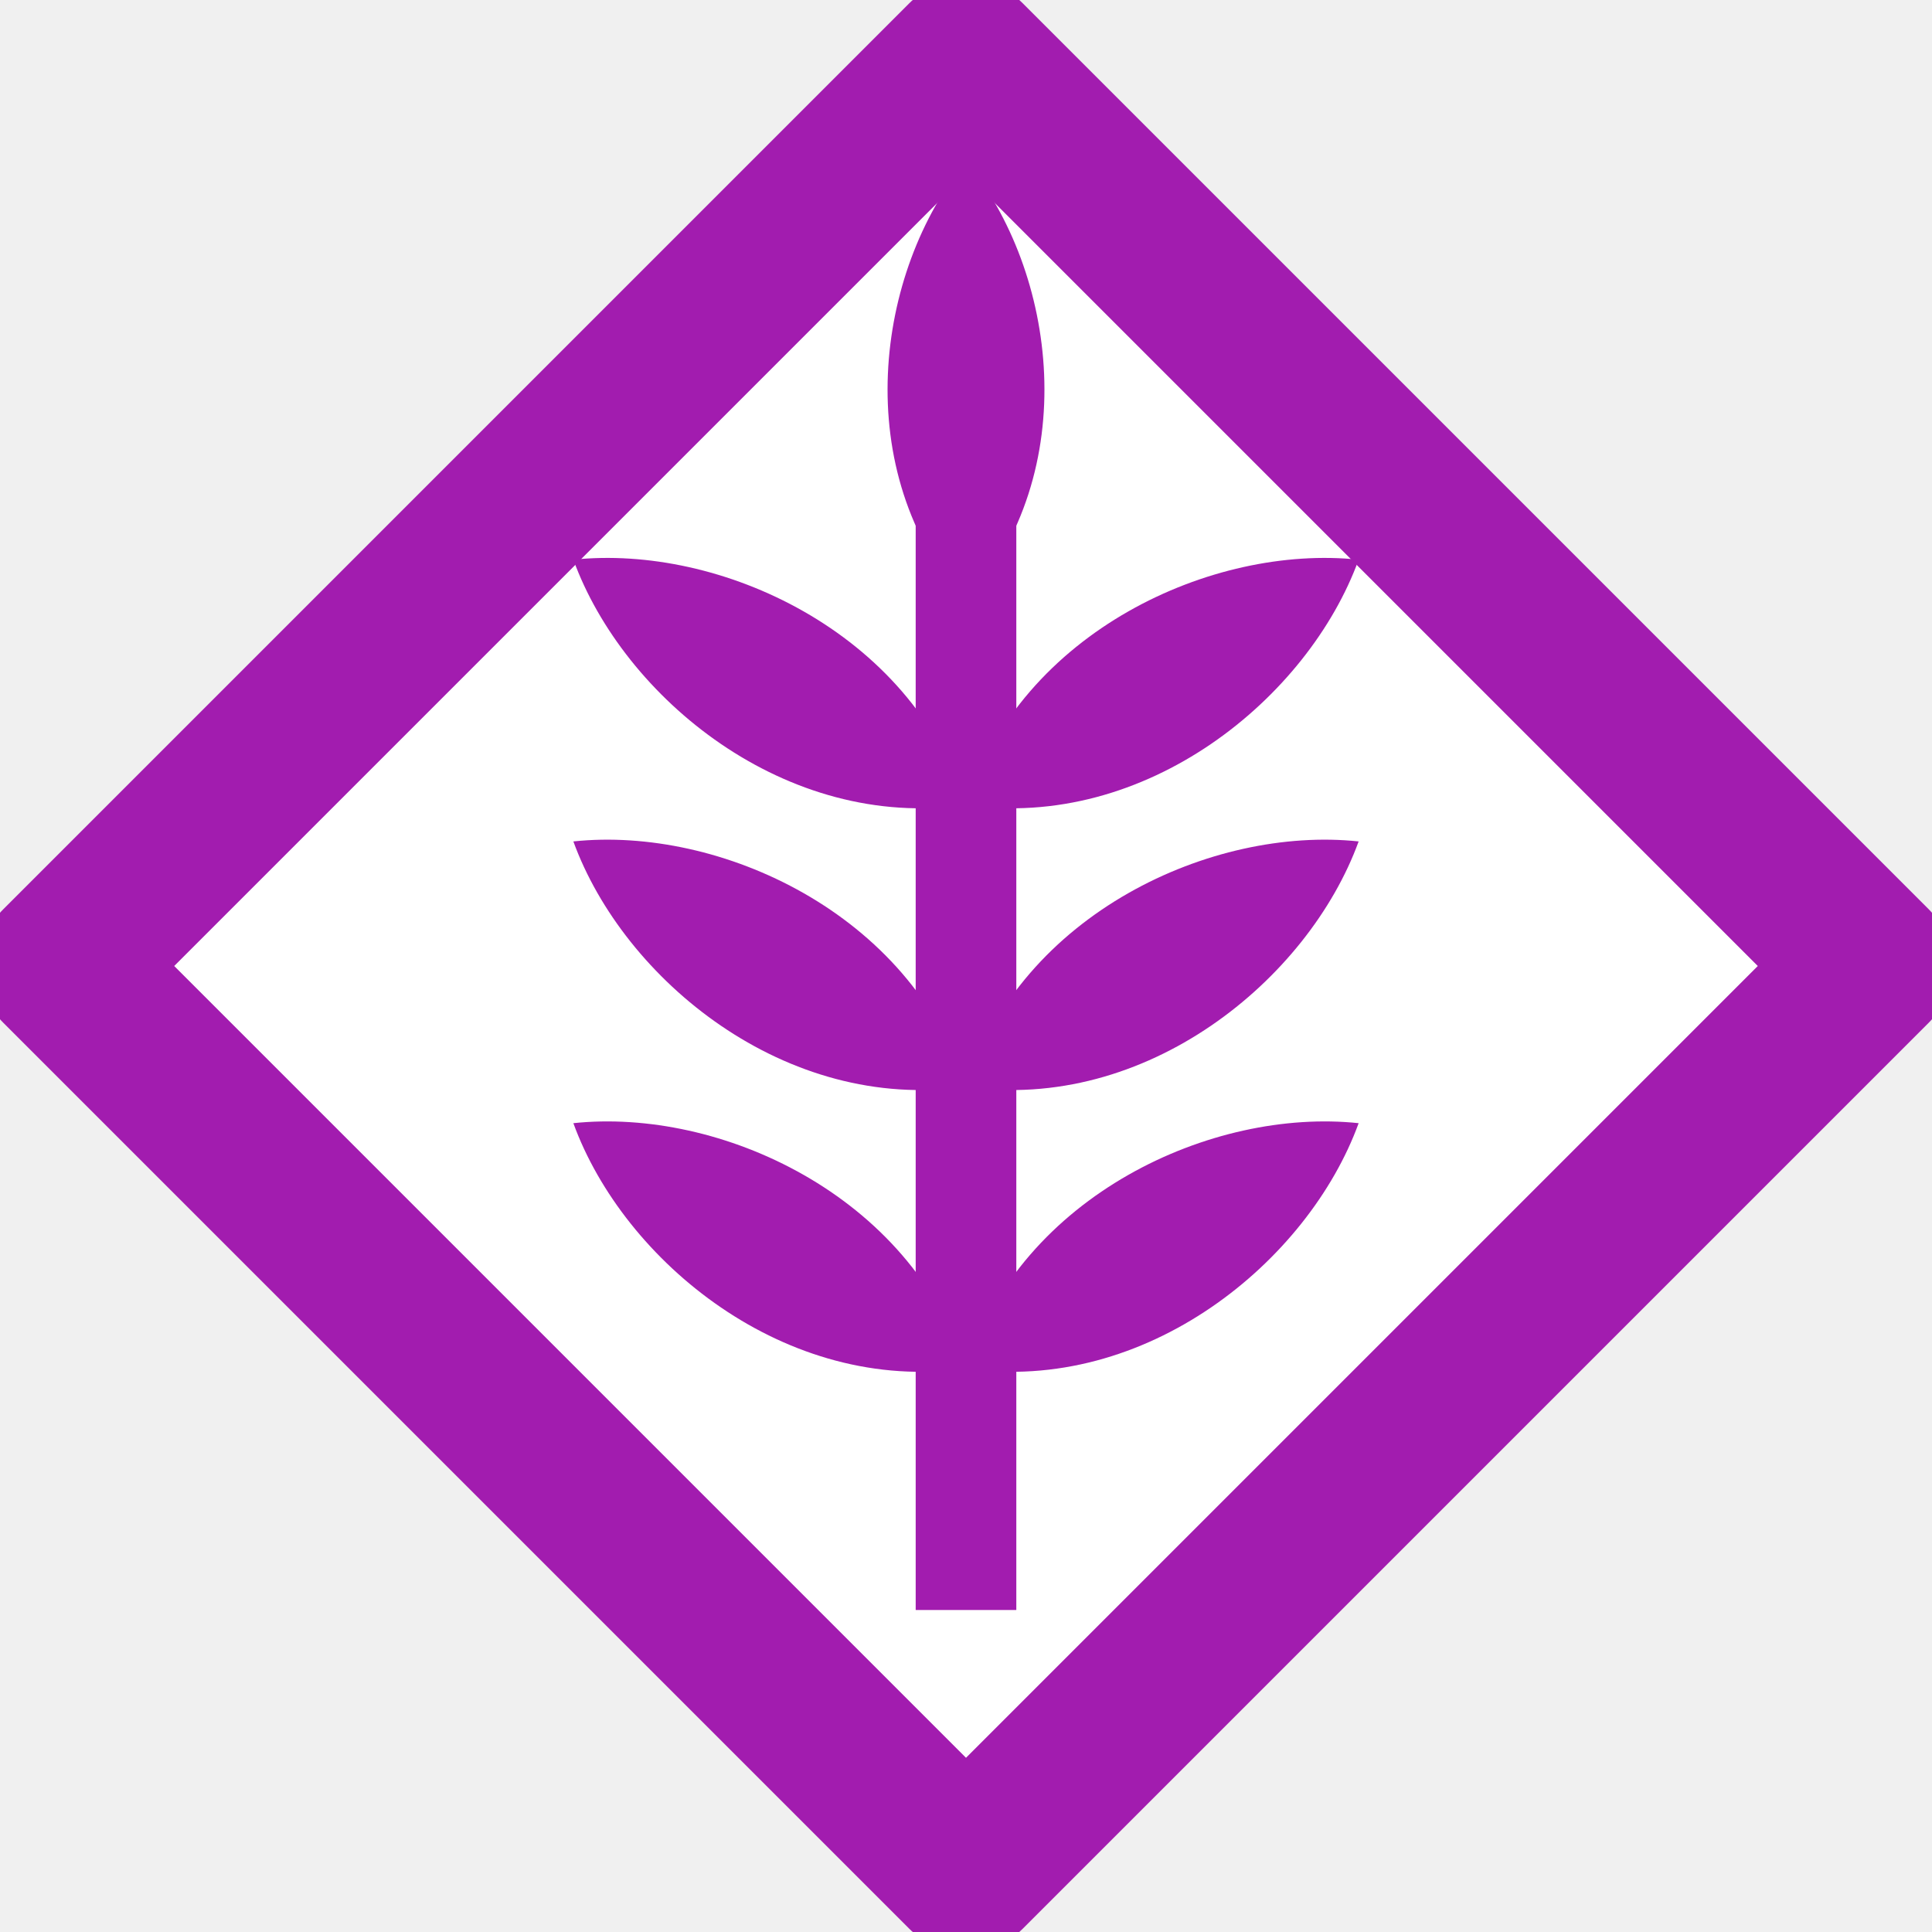
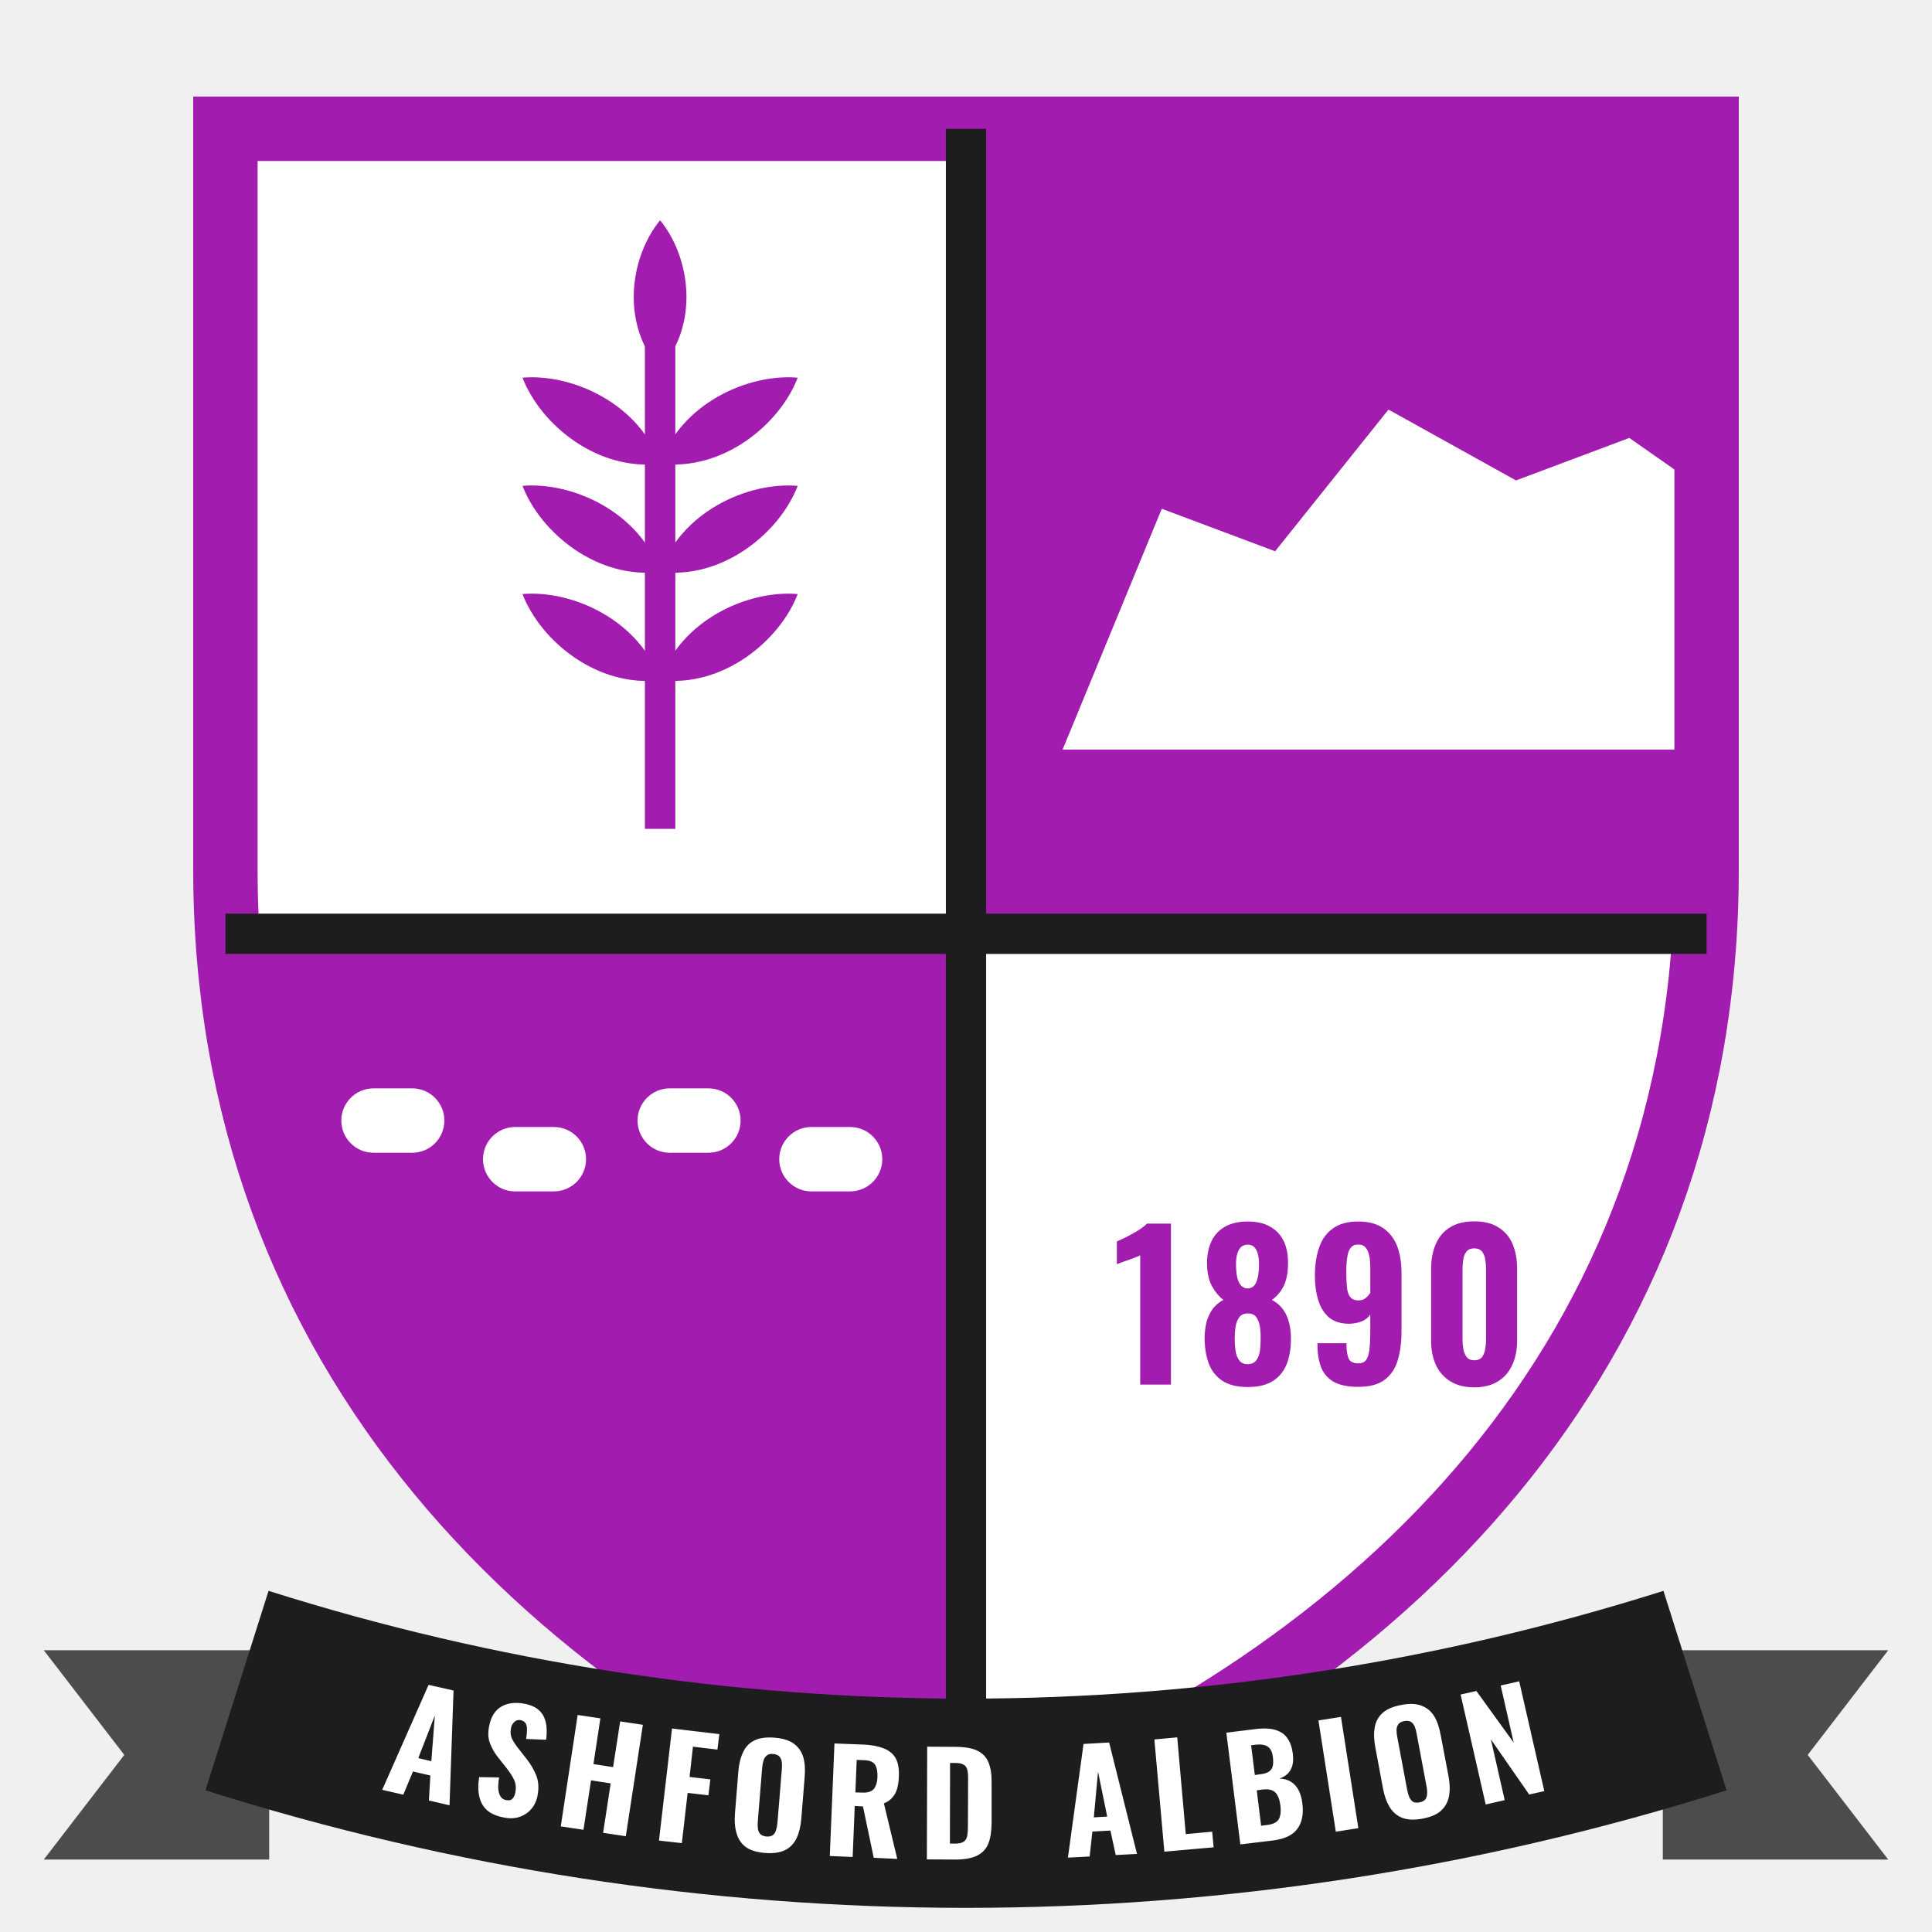
- <svg xmlns="http://www.w3.org/2000/svg" viewBox="0 0 96 96" role="img" aria-label="Ashford Albion crest">
-   <path d="M48 3L93 48L48 93L3 48Z" fill="#FFFFFF" />
-   <path d="M48 3L93 48L48 93L3 48Z" fill="none" stroke="#A21CAF" stroke-width="8" stroke-linecap="round" stroke-linejoin="round" />
-   <path d="M48 80V26" fill="none" stroke="#A21CAF" stroke-width="5" stroke-linecap="butt" stroke-linejoin="round" />
-   <path d="M48.00 40.00C39.05 41.30 30.99 34.68 28.49 27.81C35.76 27.04 45.25 31.38 48.00 40.00Z" fill="#A21CAF" />
-   <path d="M48.00 40.00C50.75 31.38 60.24 27.04 67.51 27.81C65.01 34.68 56.95 41.30 48.00 40.00Z" fill="#A21CAF" />
-   <path d="M48.00 54.00C39.05 55.30 30.99 48.68 28.49 41.81C35.76 41.04 45.25 45.38 48.00 54.00Z" fill="#A21CAF" />
-   <path d="M48.00 54.00C50.75 45.38 60.24 41.04 67.51 41.81C65.01 48.68 56.95 55.30 48.00 54.00Z" fill="#A21CAF" />
-   <path d="M48.00 68.00C39.05 69.30 30.99 62.68 28.49 55.81C35.76 55.04 45.25 59.38 48.00 68.00Z" fill="#A21CAF" />
-   <path d="M48.00 68.00C50.75 59.38 60.24 55.04 67.51 55.81C65.01 62.68 56.95 69.30 48.00 68.00Z" fill="#A21CAF" />
-   <path d="M48.00 30.00C42.15 23.40 43.50 13.50 48.00 8.00C52.50 13.50 53.85 23.40 48.00 30.00Z" fill="#A21CAF" />
+ <svg xmlns="http://www.w3.org/2000/svg" viewBox="0 0 120 120" role="img" aria-label="Ashford Albion crest">
+   <defs>
+     <clipPath id="af">
+       <path d="M14 8H106V54C106 84 86 104 60 114C34 104 14 84 14 54Z" />
+     </clipPath>
+   </defs>
+   <g clip-path="url(#af)">
+     <path d="M0 0H60V58H0Z" fill="#FFFFFF" />
+     <path d="M60 0H120V58H60Z" fill="#A21CAF" />
+     <path d="M0 58H60V120H0Z" fill="#A21CAF" />
+     <path d="M60 58H120V120H60Z" fill="#FFFFFF" />
+     <g transform="translate(20 12) rotate(0) scale(0.42)">
+       <path d="M50 94V22" fill="none" stroke="#A21CAF" stroke-width="4.5" stroke-linecap="butt" stroke-linejoin="round" />
+       <path d="M50.00 40.00C40.79 41.15 32.35 34.28 29.65 27.28C37.12 26.65 46.99 31.22 50.00 40.00Z" fill="#A21CAF" />
+       <path d="M50.00 40.00C53.01 31.22 62.88 26.65 70.35 27.28C67.65 34.28 59.21 41.15 50.00 40.00Z" fill="#A21CAF" />
+       <path d="M50.00 56.00C40.79 57.15 32.35 50.28 29.65 43.28C37.12 42.65 46.99 47.22 50.00 56.00Z" fill="#A21CAF" />
+       <path d="M50.00 56.00C53.01 47.22 62.88 42.65 70.35 43.28C67.65 50.28 59.21 57.15 50.00 56.00Z" fill="#A21CAF" />
+       <path d="M50.00 72.00C40.79 73.15 32.35 66.28 29.65 59.28C37.12 58.65 46.99 63.22 50.00 72.00Z" fill="#A21CAF" />
+       <path d="M50.00 72.00C53.01 63.22 62.88 58.65 70.35 59.28C67.65 66.28 59.21 73.15 50.00 72.00Z" fill="#A21CAF" />
+       <path d="M50.00 26.00C44.15 19.40 45.50 9.50 50.00 4.00C54.50 9.50 55.85 19.40 50.00 26.00Z" fill="#A21CAF" />
+     </g>
+     <g transform="translate(66 14) rotate(0) scale(0.44)">
+       <path d="M0 74L14 40L30 46L46 26L64 36L80 30L100 44V74Z" fill="#FFFFFF" />
+     </g>
+     <g transform="translate(18 50) rotate(0) scale(0.4)">
+       <rect x="8" y="44" width="16" height="10" rx="5" fill="#FFFFFF" />
+       <rect x="30" y="50" width="16" height="10" rx="5" fill="#FFFFFF" />
+       <rect x="54" y="44" width="16" height="10" rx="5" fill="#FFFFFF" />
+       <rect x="76" y="50" width="16" height="10" rx="5" fill="#FFFFFF" />
+     </g>
+     <path d="M70.82 86V77.97Q70.71 78.03 70.52 78.1Q70.33 78.18 70.11 78.25Q69.88 78.33 69.69 78.4Q69.49 78.47 69.37 78.52V77.11Q69.52 77.04 69.78 76.92Q70.03 76.8 70.32 76.64Q70.6 76.49 70.85 76.32Q71.1 76.15 71.24 76H72.73V86ZM77.5 86.15Q76.51 86.15 75.92 85.76Q75.33 85.37 75.07 84.67Q74.82 83.97 74.82 83.06Q74.83 82.66 74.9 82.3Q74.97 81.94 75.12 81.64Q75.26 81.34 75.48 81.12Q75.7 80.89 75.99 80.74Q75.59 80.44 75.29 79.91Q74.99 79.37 74.97 78.54Q74.96 77.71 75.24 77.11Q75.52 76.51 76.09 76.19Q76.66 75.87 77.5 75.87Q78.35 75.87 78.91 76.2Q79.47 76.52 79.75 77.12Q80.02 77.71 80 78.54Q79.99 79.38 79.71 79.92Q79.42 80.45 79 80.74Q79.29 80.89 79.51 81.12Q79.73 81.34 79.88 81.64Q80.02 81.94 80.1 82.3Q80.18 82.66 80.18 83.06Q80.2 83.97 79.94 84.67Q79.68 85.37 79.09 85.76Q78.5 86.15 77.5 86.15ZM77.5 84.73Q77.86 84.73 78.04 84.48Q78.21 84.24 78.26 83.88Q78.3 83.52 78.3 83.19Q78.31 82.79 78.26 82.42Q78.2 82.05 78.03 81.81Q77.86 81.58 77.5 81.58Q77.15 81.58 76.98 81.81Q76.8 82.05 76.74 82.41Q76.69 82.78 76.69 83.19Q76.69 83.52 76.74 83.89Q76.79 84.25 76.97 84.49Q77.14 84.73 77.5 84.73ZM77.5 80.03Q77.75 80.02 77.91 79.84Q78.06 79.66 78.13 79.31Q78.2 78.97 78.2 78.49Q78.2 77.96 78.03 77.63Q77.86 77.31 77.5 77.31Q77.13 77.31 76.95 77.63Q76.77 77.96 76.77 78.48Q76.77 78.96 76.84 79.31Q76.91 79.66 77.08 79.84Q77.24 80.02 77.5 80.03ZM84.36 86.14Q83.44 86.14 82.88 85.85Q82.33 85.55 82.08 84.98Q81.84 84.41 81.83 83.58Q81.83 83.55 81.83 83.51Q81.83 83.47 81.83 83.43H83.63Q83.63 84.06 83.76 84.37Q83.9 84.68 84.37 84.68Q84.67 84.68 84.83 84.5Q84.99 84.31 85.05 83.87Q85.11 83.42 85.11 82.66V81.64Q84.95 81.91 84.61 82.06Q84.28 82.2 83.84 82.22Q83.04 82.23 82.56 81.84Q82.09 81.44 81.88 80.76Q81.67 80.07 81.67 79.25Q81.67 78.23 81.94 77.47Q82.2 76.72 82.79 76.3Q83.38 75.87 84.36 75.87Q85.32 75.87 85.91 76.28Q86.5 76.68 86.78 77.4Q87.05 78.12 87.05 79.07V82.72Q87.05 83.69 86.82 84.47Q86.6 85.24 86.02 85.69Q85.44 86.14 84.36 86.14ZM84.38 80.77Q84.66 80.77 84.84 80.61Q85.01 80.46 85.11 80.31V78.71Q85.11 78.33 85.05 78.01Q84.99 77.69 84.83 77.5Q84.67 77.3 84.36 77.3Q84.05 77.3 83.89 77.51Q83.73 77.71 83.68 78.1Q83.62 78.48 83.62 79.02Q83.62 79.53 83.66 79.92Q83.69 80.32 83.85 80.54Q84.01 80.77 84.38 80.77ZM91.57 86.17Q90.68 86.17 90.09 85.8Q89.49 85.43 89.19 84.79Q88.89 84.14 88.89 83.29V78.8Q88.89 77.93 89.18 77.27Q89.46 76.61 90.05 76.24Q90.65 75.86 91.57 75.86Q92.49 75.86 93.08 76.24Q93.67 76.61 93.95 77.27Q94.23 77.93 94.23 78.8V83.29Q94.23 84.13 93.93 84.78Q93.63 85.44 93.04 85.8Q92.45 86.17 91.57 86.17ZM91.57 84.49Q91.9 84.49 92.06 84.28Q92.21 84.07 92.25 83.78Q92.3 83.49 92.3 83.25V78.84Q92.3 78.57 92.26 78.27Q92.22 77.97 92.07 77.76Q91.91 77.54 91.57 77.54Q91.22 77.54 91.07 77.76Q90.91 77.97 90.88 78.27Q90.84 78.57 90.84 78.84V83.25Q90.84 83.49 90.89 83.78Q90.94 84.07 91.09 84.28Q91.25 84.49 91.57 84.49Z" fill="#A21CAF" />
+   </g>
+   <path d="M14 8H106V54C106 84 86 104 60 114C34 104 14 84 14 54Z" fill="none" stroke="#A21CAF" stroke-width="4" />
+   <path d="M60 8V112M14 58H106" fill="none" stroke="#1D1D1F" stroke-width="2.5" stroke-linecap="butt" stroke-linejoin="round" />
+   <path d="M16.72 102.50L2.72 102.50L7.72 109.00L2.72 115.50L16.72 115.50Z" fill="#1D1D1F" opacity="0.78" />
+   <path d="M103.28 102.50L117.28 102.50L112.28 109.00L117.28 115.50L103.28 115.50Z" fill="#1D1D1F" opacity="0.78" />
+   <path d="M16.68 98.81A143.5 143.5 0 0 0 103.32 98.81L107.24 111.20A156.5 156.5 0 0 1 12.76 111.20Z" fill="#1D1D1F" />
+   <path d="M23.74 111.17 26.62 104.65 28.17 105 27.92 112.13 26.64 111.83 26.73 110.28 25.65 110.03 25.05 111.47ZM25.98 109.2 26.79 109.39 27.01 106.55ZM31.3 112.89Q30.66 112.77 30.28 112.46Q29.9 112.14 29.78 111.62Q29.65 111.11 29.76 110.38L31 110.4Q30.93 110.83 30.95 111.13Q30.98 111.43 31.1 111.6Q31.22 111.77 31.44 111.81Q31.71 111.86 31.84 111.71Q31.97 111.56 32.01 111.33Q32.09 110.9 31.94 110.57Q31.79 110.24 31.51 109.88L30.91 109.12Q30.6 108.72 30.43 108.27Q30.26 107.82 30.38 107.22Q30.54 106.37 31.12 106.01Q31.71 105.66 32.57 105.82Q33.09 105.92 33.39 106.15Q33.69 106.39 33.81 106.7Q33.94 107.02 33.95 107.37Q33.97 107.72 33.92 108.06L32.68 108.01Q32.73 107.69 32.73 107.45Q32.74 107.2 32.65 107.04Q32.56 106.89 32.33 106.84Q32.09 106.8 31.94 106.96Q31.78 107.11 31.74 107.33Q31.67 107.7 31.79 107.97Q31.91 108.23 32.15 108.54L32.73 109.28Q33.09 109.74 33.31 110.28Q33.52 110.82 33.39 111.52Q33.3 112.01 33 112.36Q32.71 112.7 32.27 112.85Q31.83 113 31.3 112.89ZM34.83 113.44 35.88 106.52 37.29 106.73 36.86 109.57 38.08 109.76 38.52 106.92 39.93 107.13 38.87 114.05 37.46 113.84 37.93 110.77 36.71 110.58 36.24 113.65ZM40.93 114.32 41.74 107.36 44.68 107.71 44.56 108.67 43.04 108.49 42.83 110.37 44.12 110.52 44 111.51 42.71 111.36 42.35 114.48ZM47.52 115.09Q46.75 115.03 46.32 114.72Q45.9 114.4 45.75 113.87Q45.59 113.34 45.65 112.63L45.86 110.03Q45.92 109.31 46.16 108.82Q46.39 108.33 46.86 108.1Q47.33 107.87 48.1 107.93Q48.88 107.99 49.3 108.3Q49.73 108.61 49.89 109.13Q50.04 109.65 49.98 110.36L49.77 112.97Q49.71 113.68 49.48 114.17Q49.24 114.67 48.77 114.91Q48.29 115.15 47.52 115.09ZM47.6 114.07Q47.87 114.09 48.02 113.97Q48.16 113.85 48.21 113.64Q48.27 113.44 48.29 113.2L48.56 109.9Q48.58 109.66 48.56 109.45Q48.53 109.24 48.41 109.1Q48.29 108.97 48.02 108.94Q47.76 108.92 47.62 109.04Q47.48 109.16 47.42 109.36Q47.36 109.56 47.34 109.8L47.07 113.1Q47.05 113.34 47.07 113.55Q47.09 113.77 47.21 113.9Q47.33 114.04 47.6 114.07ZM51.54 115.28 51.83 108.29 53.65 108.36Q54.35 108.39 54.85 108.58Q55.35 108.76 55.61 109.17Q55.86 109.59 55.83 110.31Q55.82 110.73 55.73 111.07Q55.64 111.4 55.44 111.63Q55.25 111.87 54.9 112.01L55.73 115.46L54.27 115.39L53.6 112.2L53.09 112.17L52.96 115.34ZM53.13 111.33 53.55 111.34Q53.89 111.36 54.1 111.25Q54.3 111.15 54.39 110.92Q54.49 110.7 54.5 110.36Q54.52 109.88 54.35 109.61Q54.19 109.35 53.7 109.33L53.21 109.31ZM57.57 115.49 57.59 108.49 59.31 108.5Q60.2 108.5 60.69 108.73Q61.19 108.97 61.39 109.45Q61.6 109.94 61.59 110.7L61.59 113.25Q61.58 114.03 61.38 114.53Q61.17 115.02 60.68 115.26Q60.19 115.5 59.32 115.5ZM59 114.51 59.31 114.51Q59.7 114.51 59.87 114.38Q60.04 114.26 60.08 114.01Q60.12 113.76 60.12 113.4L60.13 110.51Q60.14 110.15 60.08 109.93Q60.03 109.71 59.86 109.61Q59.69 109.5 59.31 109.5L59.01 109.5ZM66.33 115.38 67.3 108.32 68.89 108.23 70.62 115.15 69.3 115.22 68.97 113.7 67.85 113.76 67.68 115.31ZM67.94 112.88 68.77 112.83 68.2 110.04ZM72.32 115.01 71.7 108.04 73.12 107.91 73.65 113.92 75.29 113.77 75.38 114.74ZM77.04 114.56 76.17 107.62 77.94 107.4Q78.39 107.34 78.79 107.37Q79.18 107.4 79.5 107.56Q79.82 107.72 80.02 108.05Q80.23 108.38 80.3 108.93Q80.35 109.36 80.27 109.66Q80.18 109.97 79.98 110.17Q79.77 110.37 79.46 110.47Q79.87 110.48 80.17 110.66Q80.47 110.84 80.65 111.18Q80.83 111.51 80.89 112.01Q80.96 112.53 80.87 112.93Q80.79 113.33 80.56 113.62Q80.34 113.9 79.98 114.07Q79.61 114.24 79.11 114.31ZM78.33 113.4 78.73 113.35Q79.26 113.28 79.43 112.99Q79.59 112.7 79.53 112.16Q79.48 111.76 79.35 111.52Q79.23 111.29 79.01 111.2Q78.78 111.11 78.43 111.15L78.06 111.2ZM77.94 110.25 78.3 110.2Q78.66 110.16 78.84 110.02Q79.02 109.89 79.06 109.66Q79.1 109.44 79.06 109.12Q79.02 108.8 78.89 108.63Q78.76 108.45 78.53 108.39Q78.3 108.33 77.97 108.37L77.71 108.4ZM82.97 113.77 81.89 106.86 83.29 106.64 84.37 113.55ZM88.35 112.96Q87.6 113.1 87.1 112.91Q86.61 112.72 86.32 112.25Q86.03 111.78 85.9 111.08L85.42 108.51Q85.29 107.81 85.39 107.27Q85.49 106.74 85.88 106.39Q86.27 106.04 87.03 105.9Q87.79 105.75 88.28 105.94Q88.78 106.12 89.07 106.58Q89.35 107.04 89.48 107.75L89.97 110.32Q90.1 111.01 90 111.56Q89.9 112.1 89.51 112.46Q89.12 112.82 88.35 112.96ZM88.16 111.95Q88.43 111.9 88.54 111.75Q88.64 111.6 88.64 111.38Q88.65 111.16 88.6 110.93L87.99 107.68Q87.95 107.44 87.87 107.24Q87.79 107.05 87.64 106.95Q87.48 106.85 87.22 106.9Q86.96 106.95 86.85 107.1Q86.75 107.24 86.74 107.45Q86.74 107.67 86.79 107.91L87.4 111.16Q87.44 111.39 87.52 111.59Q87.6 111.79 87.75 111.9Q87.9 112 88.16 111.95ZM92.28 112.08 90.72 105.25 91.7 105.03 94.02 108.24 93.21 104.69 94.36 104.43 95.92 111.25 94.98 111.46 92.6 108.03 93.46 111.81Z" fill="#FFFFFF" />
</svg>
